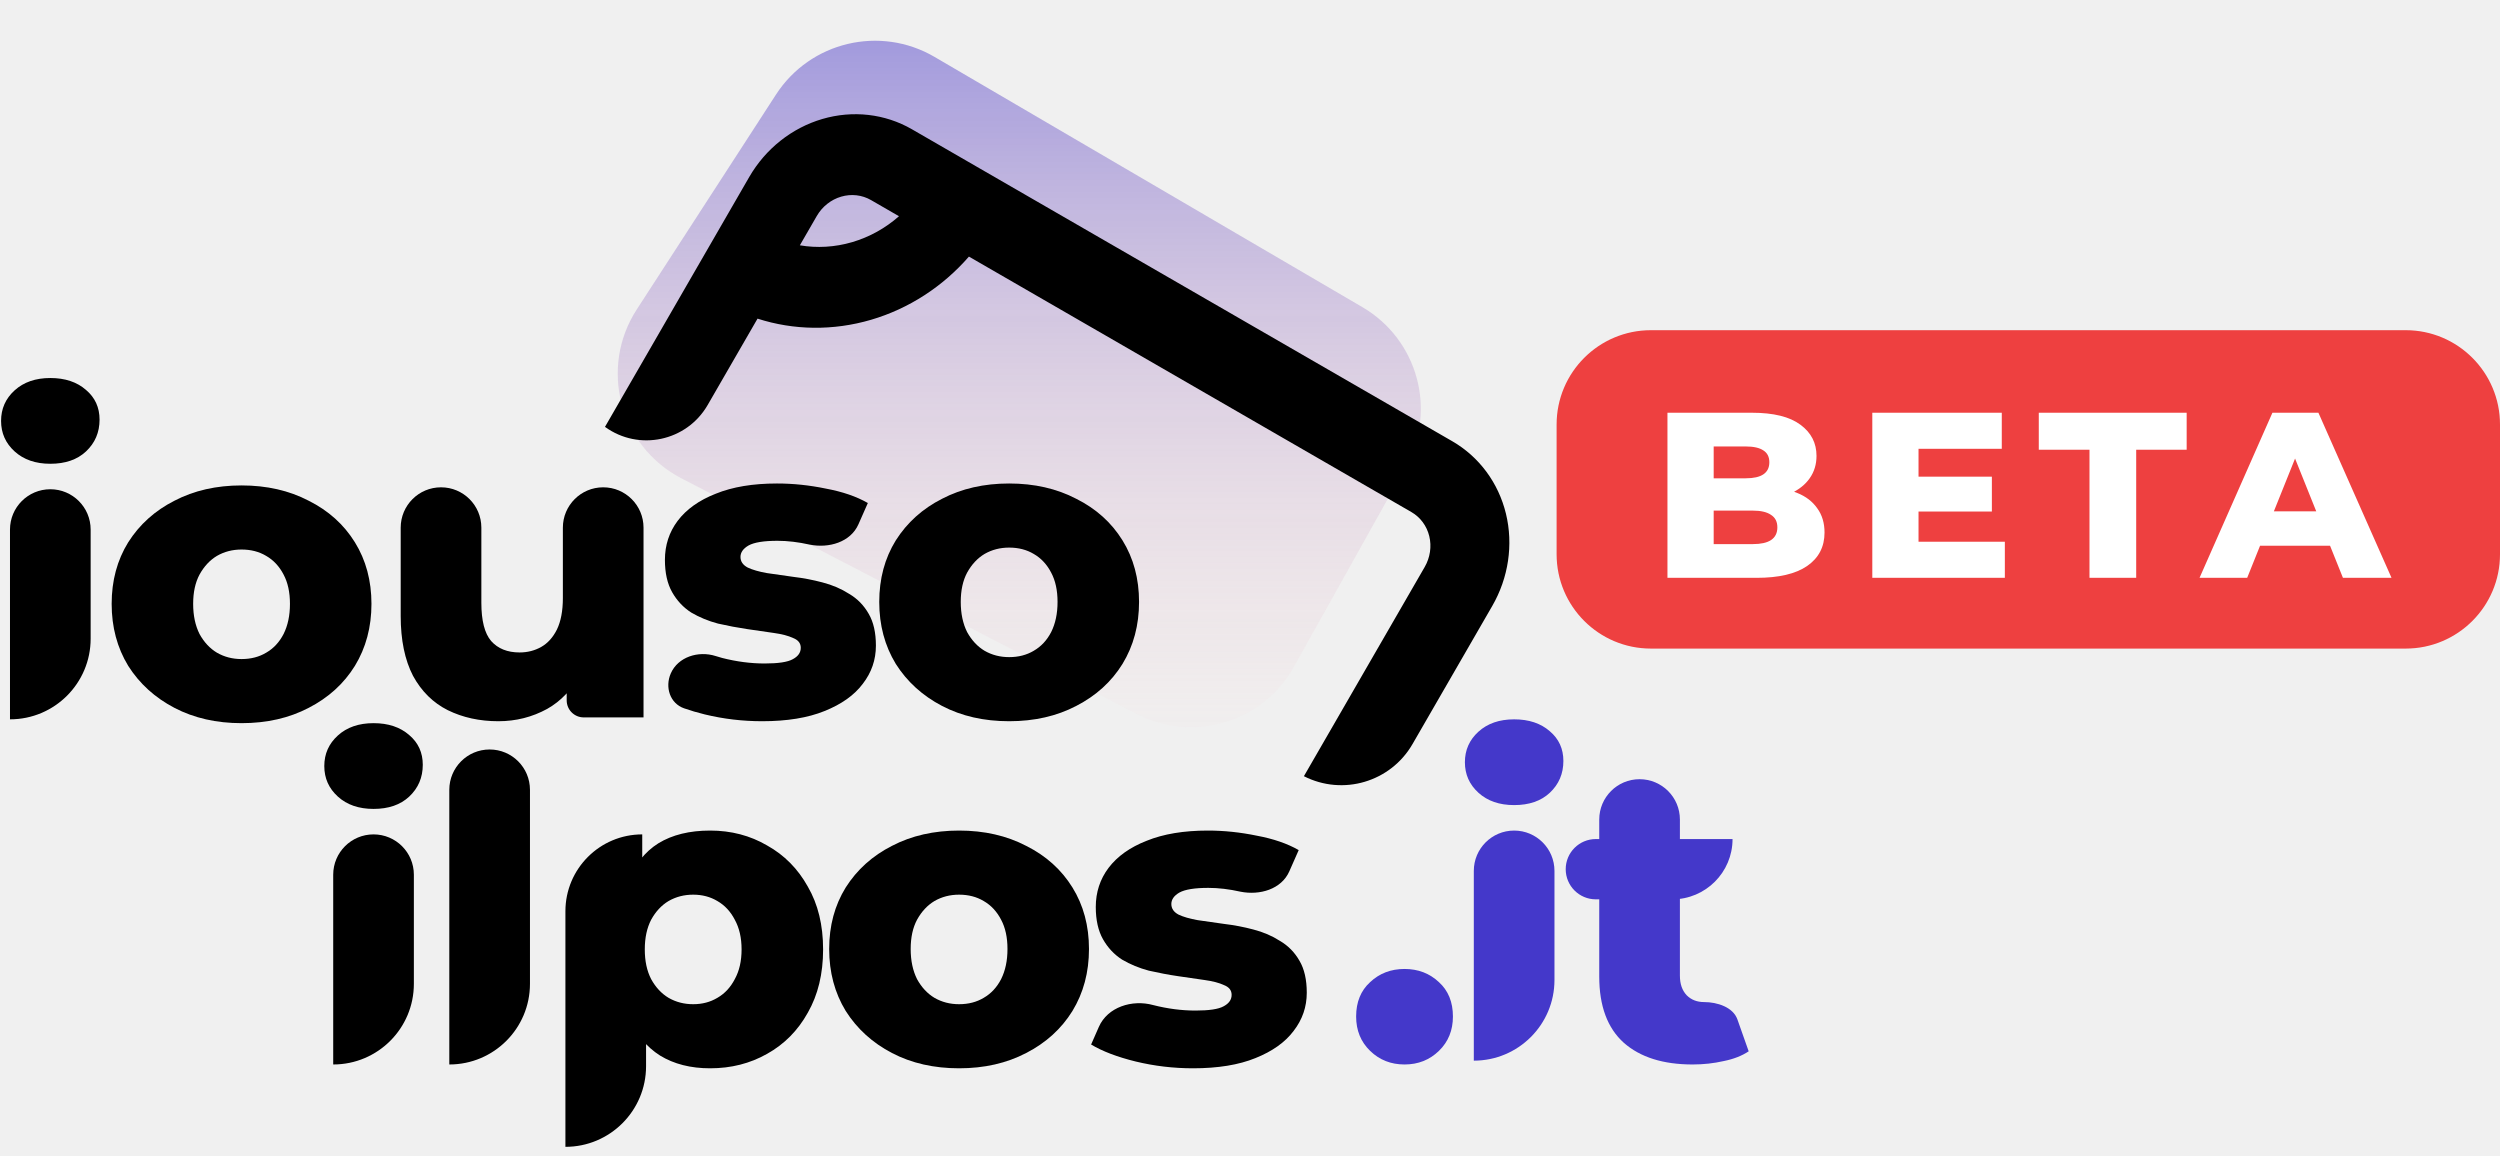
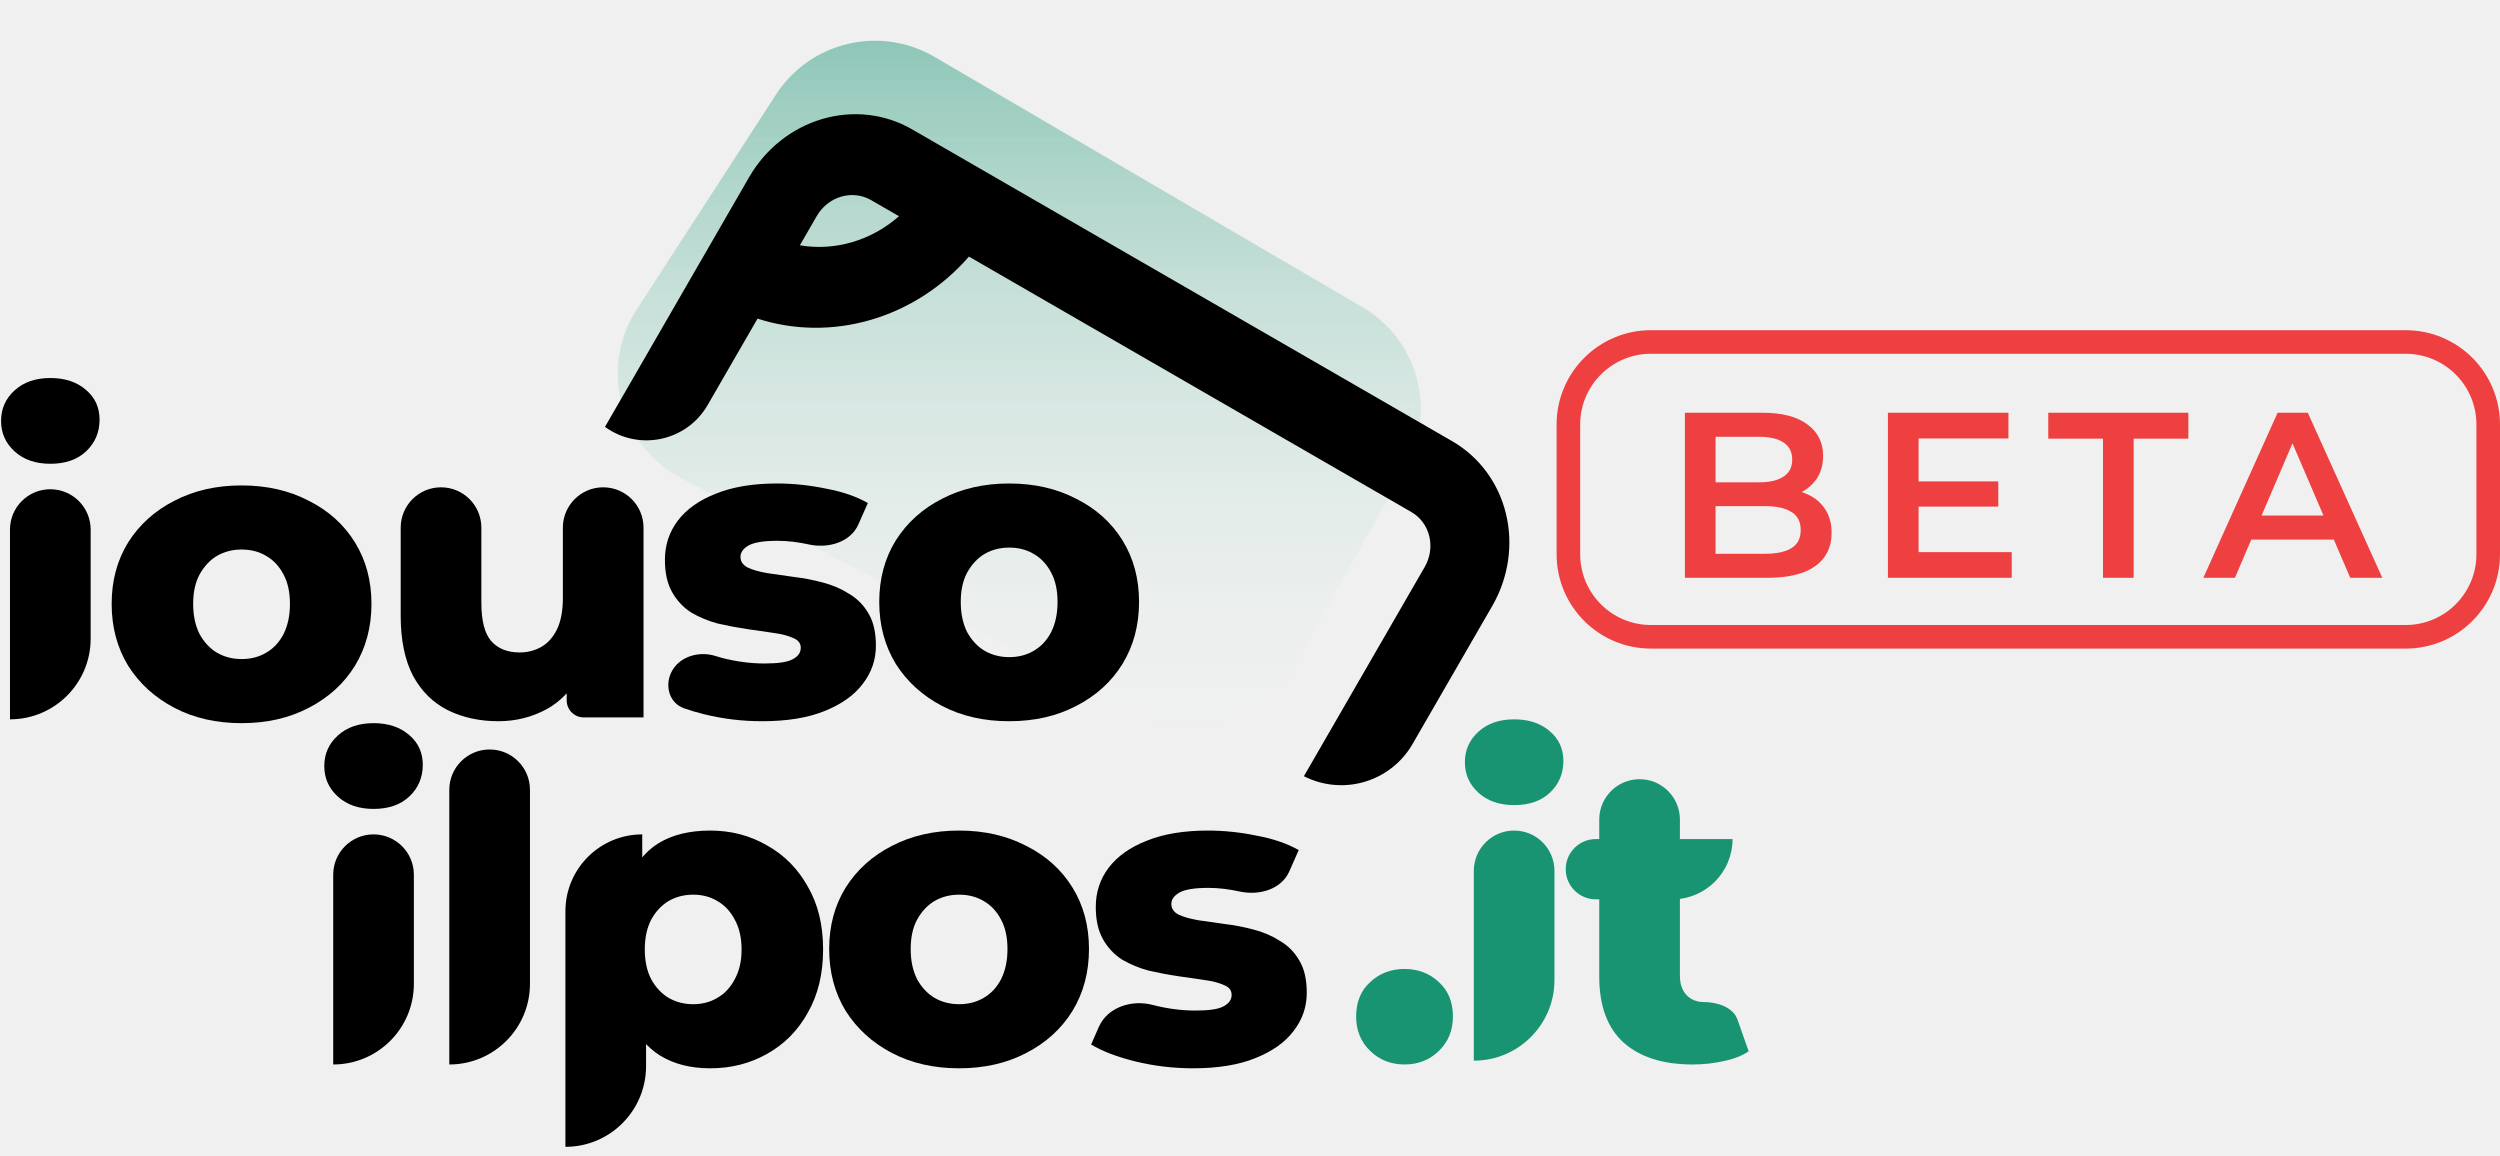
<svg xmlns="http://www.w3.org/2000/svg" width="212" height="98" viewBox="0 0 212 98" fill="none">
  <path d="M119.217 39.559L109.725 56.546C107.091 61.258 101.193 63.03 96.399 60.548L57.79 40.567C52.544 37.852 50.782 31.206 53.994 26.248L65.805 8.018C68.712 3.532 74.632 2.125 79.247 4.824L115.536 26.049C120.237 28.799 121.874 34.805 119.217 39.559Z" fill="url(#paint0_linear_126_156)" />
-   <path d="M119.104 90.268C117.952 90.268 116.98 89.884 116.188 89.116C115.396 88.348 115 87.376 115 86.2C115 84.976 115.396 84.004 116.188 83.284C116.98 82.54 117.952 82.168 119.104 82.168C120.256 82.168 121.228 82.54 122.02 83.284C122.812 84.004 123.208 84.976 123.208 86.2C123.208 87.376 122.812 88.348 122.02 89.116C121.228 89.884 120.256 90.268 119.104 90.268Z" fill="#4438CA" />
-   <path d="M124.979 89.944V73.852C124.979 71.963 126.51 70.432 128.399 70.432V70.432C130.288 70.432 131.819 71.963 131.819 73.852V83.104C131.819 86.882 128.757 89.944 124.979 89.944V89.944ZM128.399 68.272C127.151 68.272 126.143 67.924 125.375 67.228C124.607 66.532 124.223 65.668 124.223 64.636C124.223 63.604 124.607 62.74 125.375 62.044C126.143 61.348 127.151 61 128.399 61C129.647 61 130.655 61.336 131.423 62.008C132.191 62.656 132.575 63.496 132.575 64.528C132.575 65.608 132.191 66.508 131.423 67.228C130.679 67.924 129.671 68.272 128.399 68.272Z" fill="#4438CA" />
-   <path d="M143.536 90.268C141.04 90.268 139.096 89.656 137.704 88.432C136.312 87.184 135.616 85.312 135.616 82.816V69.496C135.616 67.607 137.148 66.076 139.036 66.076V66.076C140.925 66.076 142.456 67.607 142.456 69.496V82.744C142.456 83.44 142.648 83.992 143.032 84.4C143.416 84.784 143.908 84.976 144.508 84.976V84.976C145.618 84.976 146.964 85.404 147.333 86.449L148.288 89.152C147.712 89.536 147.004 89.812 146.164 89.98C145.324 90.172 144.448 90.268 143.536 90.268ZM135.328 76.264C133.917 76.264 132.772 75.12 132.772 73.708V73.708C132.772 72.296 133.917 71.152 135.328 71.152H146.92V71.152C146.92 73.975 144.632 76.264 141.808 76.264H135.328Z" fill="#4438CA" />
-   <path fill-rule="evenodd" clip-rule="evenodd" d="M76.234 18.336L73.862 16.966C73.102 16.527 72.191 16.423 71.329 16.676C70.467 16.929 69.724 17.519 69.264 18.315L67.828 20.802C69.281 21.05 70.797 20.964 72.266 20.533C73.734 20.102 75.087 19.346 76.234 18.336ZM64.239 27.02C67.307 28.012 70.653 28.061 73.864 27.118C77.075 26.176 79.954 24.3 82.165 21.759L119.685 43.422C120.445 43.86 120.991 44.597 121.203 45.471C121.415 46.344 121.275 47.282 120.816 48.078L110.571 65.822V65.822C113.878 67.509 117.926 66.311 119.782 63.096L126.543 51.385C127.923 48.996 128.34 46.182 127.704 43.562C127.068 40.943 125.431 38.732 123.152 37.416L83.057 14.268L77.329 10.96C75.05 9.645 72.317 9.332 69.731 10.091C67.144 10.85 64.916 12.619 63.536 15.008L60.069 21.013L51.302 36.199V36.199C54.18 38.287 58.232 37.424 60.01 34.344L64.239 27.02Z" fill="black" />
-   <path d="M0.847 61V44.908C0.847 43.019 2.378 41.488 4.267 41.488V41.488C6.156 41.488 7.687 43.019 7.687 44.908V54.16C7.687 57.938 4.624 61 0.847 61V61ZM4.267 39.328C3.019 39.328 2.011 38.98 1.243 38.284C0.475 37.588 0.091 36.724 0.091 35.692C0.091 34.66 0.475 33.796 1.243 33.1C2.011 32.404 3.019 32.056 4.267 32.056C5.515 32.056 6.523 32.392 7.291 33.064C8.059 33.712 8.443 34.552 8.443 35.584C8.443 36.664 8.059 37.564 7.291 38.284C6.547 38.98 5.539 39.328 4.267 39.328Z" fill="black" />
+   <path d="M119.104 90.268C117.952 90.268 116.98 89.884 116.188 89.116C115.396 88.348 115 87.376 115 86.2C115 84.976 115.396 84.004 116.188 83.284C116.98 82.54 117.952 82.168 119.104 82.168C120.256 82.168 121.228 82.54 122.02 83.284C122.812 84.004 123.208 84.976 123.208 86.2C123.208 87.376 122.812 88.348 122.02 89.116C121.228 89.884 120.256 90.268 119.104 90.268Z" fill="#199473" />
+   <path d="M124.979 89.944V73.852C124.979 71.963 126.51 70.432 128.399 70.432C130.288 70.432 131.819 71.963 131.819 73.852V83.104C131.819 86.882 128.757 89.944 124.979 89.944ZM128.399 68.272C127.151 68.272 126.143 67.924 125.375 67.228C124.607 66.532 124.223 65.668 124.223 64.636C124.223 63.604 124.607 62.74 125.375 62.044C126.143 61.348 127.151 61 128.399 61C129.647 61 130.655 61.336 131.423 62.008C132.191 62.656 132.575 63.496 132.575 64.528C132.575 65.608 132.191 66.508 131.423 67.228C130.679 67.924 129.671 68.272 128.399 68.272Z" fill="#199473" />
+   <path d="M143.536 90.268C141.04 90.268 139.096 89.656 137.704 88.432C136.312 87.184 135.616 85.312 135.616 82.816V69.496C135.616 67.607 137.148 66.076 139.036 66.076C140.925 66.076 142.456 67.607 142.456 69.496V82.744C142.456 83.44 142.648 83.992 143.032 84.4C143.416 84.784 143.908 84.976 144.508 84.976C145.618 84.976 146.964 85.404 147.333 86.449L148.288 89.152C147.712 89.536 147.004 89.812 146.164 89.98C145.324 90.172 144.448 90.268 143.536 90.268ZM135.328 76.264C133.917 76.264 132.772 75.12 132.772 73.708C132.772 72.296 133.917 71.152 135.328 71.152H146.92C146.92 73.975 144.632 76.264 141.808 76.264H135.328Z" fill="#199473" />
+   <path fill-rule="evenodd" clip-rule="evenodd" d="M76.234 18.336L73.862 16.966C73.102 16.527 72.191 16.423 71.329 16.676C70.467 16.929 69.724 17.519 69.264 18.315L67.828 20.802C69.281 21.05 70.797 20.964 72.266 20.533C73.734 20.102 75.087 19.346 76.234 18.336ZM64.239 27.02C67.307 28.012 70.653 28.061 73.864 27.118C77.075 26.176 79.954 24.3 82.165 21.759L119.685 43.422C120.445 43.86 120.991 44.597 121.203 45.471C121.415 46.344 121.275 47.282 120.816 48.078L110.571 65.822C113.878 67.509 117.926 66.311 119.782 63.096L126.543 51.385C127.923 48.996 128.34 46.182 127.704 43.562C127.068 40.943 125.431 38.732 123.152 37.416L83.057 14.268L77.329 10.96C75.05 9.645 72.317 9.332 69.731 10.091C67.144 10.85 64.916 12.619 63.536 15.008L60.069 21.013L51.302 36.199C54.18 38.287 58.232 37.424 60.01 34.344L64.239 27.02Z" fill="black" />
+   <path d="M0.847 61V44.908C0.847 43.019 2.378 41.488 4.267 41.488C6.156 41.488 7.687 43.019 7.687 44.908V54.16C7.687 57.938 4.624 61 0.847 61ZM4.267 39.328C3.019 39.328 2.011 38.98 1.243 38.284C0.475 37.588 0.091 36.724 0.091 35.692C0.091 34.66 0.475 33.796 1.243 33.1C2.011 32.404 3.019 32.056 4.267 32.056C5.515 32.056 6.523 32.392 7.291 33.064C8.059 33.712 8.443 34.552 8.443 35.584C8.443 36.664 8.059 37.564 7.291 38.284C6.547 38.98 5.539 39.328 4.267 39.328Z" fill="black" />
  <path d="M20.484 61.324C18.348 61.324 16.452 60.892 14.796 60.028C13.14 59.164 11.832 57.976 10.872 56.464C9.936 54.928 9.468 53.176 9.468 51.208C9.468 49.24 9.936 47.5 10.872 45.988C11.832 44.476 13.14 43.3 14.796 42.46C16.452 41.596 18.348 41.164 20.484 41.164C22.62 41.164 24.516 41.596 26.172 42.46C27.852 43.3 29.16 44.476 30.096 45.988C31.032 47.5 31.5 49.24 31.5 51.208C31.5 53.176 31.032 54.928 30.096 56.464C29.16 57.976 27.852 59.164 26.172 60.028C24.516 60.892 22.62 61.324 20.484 61.324ZM20.484 55.888C21.276 55.888 21.972 55.708 22.572 55.348C23.196 54.988 23.688 54.46 24.048 53.764C24.408 53.044 24.588 52.192 24.588 51.208C24.588 50.224 24.408 49.396 24.048 48.724C23.688 48.028 23.196 47.5 22.572 47.14C21.972 46.78 21.276 46.6 20.484 46.6C19.716 46.6 19.02 46.78 18.396 47.14C17.796 47.5 17.304 48.028 16.92 48.724C16.56 49.396 16.38 50.224 16.38 51.208C16.38 52.192 16.56 53.044 16.92 53.764C17.304 54.46 17.796 54.988 18.396 55.348C19.02 55.708 19.716 55.888 20.484 55.888Z" fill="black" />
-   <path d="M42.259 61.16C40.675 61.16 39.247 60.848 37.975 60.224C36.727 59.6 35.743 58.628 35.023 57.308C34.327 55.964 33.979 54.272 33.979 52.232V44.744C33.979 42.855 35.51 41.324 37.399 41.324V41.324C39.288 41.324 40.819 42.855 40.819 44.744V51.116C40.819 52.628 41.095 53.708 41.647 54.356C42.223 55.004 43.027 55.328 44.059 55.328C44.731 55.328 45.343 55.172 45.895 54.86C46.447 54.548 46.891 54.056 47.227 53.384C47.563 52.688 47.731 51.8 47.731 50.72V44.744C47.731 42.855 49.262 41.324 51.151 41.324V41.324C53.04 41.324 54.571 42.855 54.571 44.744V60.836H49.5C48.702 60.836 48.055 60.189 48.055 59.391V56.96C48.055 56.414 48.741 56.17 49.085 56.594V56.594C49.226 56.766 49.257 57.005 49.154 57.203C48.492 58.48 47.573 59.452 46.399 60.116C45.127 60.812 43.747 61.16 42.259 61.16Z" fill="black" />
-   <path d="M64.629 61.16C62.973 61.16 61.353 60.968 59.769 60.584C59.133 60.428 58.547 60.255 58.011 60.066C56.81 59.645 56.372 58.271 56.883 57.105V57.105C57.496 55.706 59.215 55.168 60.672 55.627C60.859 55.686 61.05 55.742 61.245 55.796C62.469 56.108 63.669 56.264 64.845 56.264C65.997 56.264 66.789 56.144 67.221 55.904C67.677 55.664 67.905 55.34 67.905 54.932C67.905 54.548 67.689 54.272 67.257 54.104C66.849 53.912 66.297 53.768 65.601 53.672C64.929 53.576 64.185 53.468 63.369 53.348C62.553 53.228 61.725 53.072 60.885 52.88C60.069 52.664 59.313 52.352 58.617 51.944C57.945 51.512 57.405 50.936 56.997 50.216C56.589 49.496 56.385 48.584 56.385 47.48C56.385 46.232 56.745 45.128 57.465 44.168C58.209 43.184 59.289 42.416 60.705 41.864C62.121 41.288 63.849 41 65.889 41C67.257 41 68.637 41.144 70.029 41.432C71.445 41.696 72.633 42.104 73.593 42.656L72.795 44.462C72.125 45.979 70.286 46.509 68.661 46.184V46.184C67.701 45.968 66.789 45.86 65.925 45.86C64.773 45.86 63.957 45.992 63.477 46.256C63.021 46.52 62.793 46.844 62.793 47.228C62.793 47.612 62.997 47.912 63.405 48.128C63.813 48.32 64.353 48.476 65.025 48.596C65.721 48.692 66.477 48.8 67.293 48.92C68.109 49.016 68.925 49.172 69.741 49.388C70.581 49.604 71.337 49.928 72.009 50.36C72.705 50.768 73.257 51.332 73.665 52.052C74.073 52.748 74.277 53.648 74.277 54.752C74.277 55.952 73.905 57.032 73.161 57.992C72.441 58.952 71.361 59.72 69.921 60.296C68.505 60.872 66.741 61.16 64.629 61.16Z" fill="black" />
+   <path d="M42.259 61.16C40.675 61.16 39.247 60.848 37.975 60.224C36.727 59.6 35.743 58.628 35.023 57.308C34.327 55.964 33.979 54.272 33.979 52.232V44.744C33.979 42.855 35.51 41.324 37.399 41.324C39.288 41.324 40.819 42.855 40.819 44.744V51.116C40.819 52.628 41.095 53.708 41.647 54.356C42.223 55.004 43.027 55.328 44.059 55.328C44.731 55.328 45.343 55.172 45.895 54.86C46.447 54.548 46.891 54.056 47.227 53.384C47.563 52.688 47.731 51.8 47.731 50.72V44.744C47.731 42.855 49.262 41.324 51.151 41.324C53.04 41.324 54.571 42.855 54.571 44.744V60.836H49.5C48.702 60.836 48.055 60.189 48.055 59.391V56.96C48.055 56.414 48.741 56.17 49.085 56.594C49.226 56.766 49.257 57.005 49.154 57.203C48.492 58.48 47.573 59.452 46.399 60.116C45.127 60.812 43.747 61.16 42.259 61.16Z" fill="black" />
+   <path d="M64.629 61.16C62.973 61.16 61.353 60.968 59.769 60.584C59.133 60.428 58.547 60.255 58.011 60.066C56.81 59.645 56.372 58.271 56.883 57.105C57.496 55.706 59.215 55.168 60.672 55.627C60.859 55.686 61.05 55.742 61.245 55.796C62.469 56.108 63.669 56.264 64.845 56.264C65.997 56.264 66.789 56.144 67.221 55.904C67.677 55.664 67.905 55.34 67.905 54.932C67.905 54.548 67.689 54.272 67.257 54.104C66.849 53.912 66.297 53.768 65.601 53.672C64.929 53.576 64.185 53.468 63.369 53.348C62.553 53.228 61.725 53.072 60.885 52.88C60.069 52.664 59.313 52.352 58.617 51.944C57.945 51.512 57.405 50.936 56.997 50.216C56.589 49.496 56.385 48.584 56.385 47.48C56.385 46.232 56.745 45.128 57.465 44.168C58.209 43.184 59.289 42.416 60.705 41.864C62.121 41.288 63.849 41 65.889 41C67.257 41 68.637 41.144 70.029 41.432C71.445 41.696 72.633 42.104 73.593 42.656L72.795 44.462C72.125 45.979 70.286 46.509 68.661 46.184C67.701 45.968 66.789 45.86 65.925 45.86C64.773 45.86 63.957 45.992 63.477 46.256C63.021 46.52 62.793 46.844 62.793 47.228C62.793 47.612 62.997 47.912 63.405 48.128C63.813 48.32 64.353 48.476 65.025 48.596C65.721 48.692 66.477 48.8 67.293 48.92C68.109 49.016 68.925 49.172 69.741 49.388C70.581 49.604 71.337 49.928 72.009 50.36C72.705 50.768 73.257 51.332 73.665 52.052C74.073 52.748 74.277 53.648 74.277 54.752C74.277 55.952 73.905 57.032 73.161 57.992C72.441 58.952 71.361 59.72 69.921 60.296C68.505 60.872 66.741 61.16 64.629 61.16Z" fill="black" />
  <path d="M85.576 61.16C83.44 61.16 81.544 60.728 79.888 59.864C78.232 59 76.924 57.812 75.964 56.3C75.028 54.764 74.56 53.012 74.56 51.044C74.56 49.076 75.028 47.336 75.964 45.824C76.924 44.312 78.232 43.136 79.888 42.296C81.544 41.432 83.44 41 85.576 41C87.712 41 89.608 41.432 91.264 42.296C92.944 43.136 94.252 44.312 95.188 45.824C96.124 47.336 96.592 49.076 96.592 51.044C96.592 53.012 96.124 54.764 95.188 56.3C94.252 57.812 92.944 59 91.264 59.864C89.608 60.728 87.712 61.16 85.576 61.16ZM85.576 55.724C86.368 55.724 87.064 55.544 87.664 55.184C88.288 54.824 88.78 54.296 89.14 53.6C89.5 52.88 89.68 52.028 89.68 51.044C89.68 50.06 89.5 49.232 89.14 48.56C88.78 47.864 88.288 47.336 87.664 46.976C87.064 46.616 86.368 46.436 85.576 46.436C84.808 46.436 84.112 46.616 83.488 46.976C82.888 47.336 82.396 47.864 82.012 48.56C81.652 49.232 81.472 50.06 81.472 51.044C81.472 52.028 81.652 52.88 82.012 53.6C82.396 54.296 82.888 54.824 83.488 55.184C84.112 55.544 84.808 55.724 85.576 55.724Z" fill="black" />
-   <path d="M28.256 90.268V74.176C28.256 72.287 29.787 70.756 31.676 70.756V70.756C33.565 70.756 35.096 72.287 35.096 74.176V83.428C35.096 87.206 32.034 90.268 28.256 90.268V90.268ZM31.676 68.596C30.428 68.596 29.42 68.248 28.652 67.552C27.884 66.856 27.5 65.992 27.5 64.96C27.5 63.928 27.884 63.064 28.652 62.368C29.42 61.672 30.428 61.324 31.676 61.324C32.924 61.324 33.932 61.66 34.7 62.332C35.468 62.98 35.852 63.82 35.852 64.852C35.852 65.932 35.468 66.832 34.7 67.552C33.956 68.248 32.948 68.596 31.676 68.596Z" fill="black" />
-   <path d="M38.101 90.268V66.976C38.101 65.087 39.633 63.556 41.521 63.556V63.556C43.41 63.556 44.941 65.087 44.941 66.976V83.428C44.941 87.206 41.879 90.268 38.101 90.268V90.268Z" fill="black" />
-   <path d="M60.222 90.592C58.566 90.592 57.151 90.232 55.974 89.512C54.798 88.768 53.898 87.664 53.275 86.2C52.675 84.712 52.374 82.816 52.374 80.512C52.374 78.184 52.663 76.288 53.239 74.824C53.815 73.336 54.678 72.232 55.831 71.512C57.007 70.792 58.471 70.432 60.222 70.432C61.998 70.432 63.606 70.852 65.046 71.692C66.51 72.508 67.662 73.672 68.502 75.184C69.367 76.672 69.799 78.448 69.799 80.512C69.799 82.576 69.367 84.364 68.502 85.876C67.662 87.388 66.51 88.552 65.046 89.368C63.606 90.184 61.998 90.592 60.222 90.592ZM47.947 97.252V77.272C47.947 73.674 50.864 70.756 54.462 70.756V70.756V74.068L54.426 80.512L54.786 86.992V90.412C54.786 94.19 51.724 97.252 47.947 97.252V97.252ZM58.782 85.156C59.55 85.156 60.234 84.976 60.834 84.616C61.459 84.256 61.95 83.728 62.31 83.032C62.694 82.336 62.886 81.496 62.886 80.512C62.886 79.528 62.694 78.688 62.31 77.992C61.95 77.296 61.459 76.768 60.834 76.408C60.234 76.048 59.55 75.868 58.782 75.868C58.014 75.868 57.319 76.048 56.694 76.408C56.094 76.768 55.602 77.296 55.218 77.992C54.858 78.688 54.678 79.528 54.678 80.512C54.678 81.496 54.858 82.336 55.218 83.032C55.602 83.728 56.094 84.256 56.694 84.616C57.319 84.976 58.014 85.156 58.782 85.156Z" fill="black" />
+   <path d="M28.256 90.268V74.176C28.256 72.287 29.787 70.756 31.676 70.756C33.565 70.756 35.096 72.287 35.096 74.176V83.428C35.096 87.206 32.034 90.268 28.256 90.268ZM31.676 68.596C30.428 68.596 29.42 68.248 28.652 67.552C27.884 66.856 27.5 65.992 27.5 64.96C27.5 63.928 27.884 63.064 28.652 62.368C29.42 61.672 30.428 61.324 31.676 61.324C32.924 61.324 33.932 61.66 34.7 62.332C35.468 62.98 35.852 63.82 35.852 64.852C35.852 65.932 35.468 66.832 34.7 67.552C33.956 68.248 32.948 68.596 31.676 68.596Z" fill="black" />
+   <path d="M38.101 90.268V66.976C38.101 65.087 39.633 63.556 41.521 63.556C43.41 63.556 44.941 65.087 44.941 66.976V83.428C44.941 87.206 41.879 90.268 38.101 90.268Z" fill="black" />
+   <path d="M60.222 90.592C58.566 90.592 57.151 90.232 55.974 89.512C54.798 88.768 53.898 87.664 53.275 86.2C52.675 84.712 52.374 82.816 52.374 80.512C52.374 78.184 52.663 76.288 53.239 74.824C53.815 73.336 54.678 72.232 55.831 71.512C57.007 70.792 58.471 70.432 60.222 70.432C61.998 70.432 63.606 70.852 65.046 71.692C66.51 72.508 67.662 73.672 68.502 75.184C69.367 76.672 69.799 78.448 69.799 80.512C69.799 82.576 69.367 84.364 68.502 85.876C67.662 87.388 66.51 88.552 65.046 89.368C63.606 90.184 61.998 90.592 60.222 90.592ZM47.947 97.252V77.272C47.947 73.674 50.864 70.756 54.462 70.756V74.068L54.426 80.512L54.786 86.992V90.412C54.786 94.19 51.724 97.252 47.947 97.252ZM58.782 85.156C59.55 85.156 60.234 84.976 60.834 84.616C61.459 84.256 61.95 83.728 62.31 83.032C62.694 82.336 62.886 81.496 62.886 80.512C62.886 79.528 62.694 78.688 62.31 77.992C61.95 77.296 61.459 76.768 60.834 76.408C60.234 76.048 59.55 75.868 58.782 75.868C58.014 75.868 57.319 76.048 56.694 76.408C56.094 76.768 55.602 77.296 55.218 77.992C54.858 78.688 54.678 79.528 54.678 80.512C54.678 81.496 54.858 82.336 55.218 83.032C55.602 83.728 56.094 84.256 56.694 84.616C57.319 84.976 58.014 85.156 58.782 85.156Z" fill="black" />
  <path d="M81.33 90.592C79.194 90.592 77.298 90.16 75.642 89.296C73.986 88.432 72.678 87.244 71.718 85.732C70.782 84.196 70.314 82.444 70.314 80.476C70.314 78.508 70.782 76.768 71.718 75.256C72.678 73.744 73.986 72.568 75.642 71.728C77.298 70.864 79.194 70.432 81.33 70.432C83.466 70.432 85.362 70.864 87.018 71.728C88.698 72.568 90.006 73.744 90.942 75.256C91.878 76.768 92.346 78.508 92.346 80.476C92.346 82.444 91.878 84.196 90.942 85.732C90.006 87.244 88.698 88.432 87.018 89.296C85.362 90.16 83.466 90.592 81.33 90.592ZM81.33 85.156C82.122 85.156 82.818 84.976 83.418 84.616C84.042 84.256 84.534 83.728 84.894 83.032C85.254 82.312 85.434 81.46 85.434 80.476C85.434 79.492 85.254 78.664 84.894 77.992C84.534 77.296 84.042 76.768 83.418 76.408C82.818 76.048 82.122 75.868 81.33 75.868C80.562 75.868 79.866 76.048 79.242 76.408C78.642 76.768 78.15 77.296 77.766 77.992C77.406 78.664 77.226 79.492 77.226 80.476C77.226 81.46 77.406 82.312 77.766 83.032C78.15 83.728 78.642 84.256 79.242 84.616C79.866 84.976 80.562 85.156 81.33 85.156Z" fill="black" />
-   <path d="M101.166 90.592C99.51 90.592 97.89 90.4 96.306 90.016C94.746 89.632 93.486 89.152 92.526 88.576L93.181 87.084C93.921 85.395 96.004 84.74 97.782 85.228V85.228C99.006 85.54 100.206 85.696 101.382 85.696C102.534 85.696 103.326 85.576 103.758 85.336C104.214 85.096 104.442 84.772 104.442 84.364C104.442 83.98 104.226 83.704 103.794 83.536C103.386 83.344 102.834 83.2 102.138 83.104C101.466 83.008 100.722 82.9 99.906 82.78C99.09 82.66 98.262 82.504 97.422 82.312C96.606 82.096 95.85 81.784 95.154 81.376C94.482 80.944 93.942 80.368 93.534 79.648C93.126 78.928 92.922 78.016 92.922 76.912C92.922 75.664 93.282 74.56 94.002 73.6C94.746 72.616 95.826 71.848 97.242 71.296C98.658 70.72 100.386 70.432 102.426 70.432C103.794 70.432 105.174 70.576 106.566 70.864C107.982 71.128 109.17 71.536 110.13 72.088L109.332 73.894C108.662 75.411 106.824 75.941 105.198 75.616V75.616C104.238 75.4 103.326 75.292 102.462 75.292C101.31 75.292 100.494 75.424 100.014 75.688C99.558 75.952 99.33 76.276 99.33 76.66C99.33 77.044 99.534 77.344 99.942 77.56C100.35 77.752 100.89 77.908 101.562 78.028C102.258 78.124 103.014 78.232 103.83 78.352C104.646 78.448 105.462 78.604 106.278 78.82C107.118 79.036 107.874 79.36 108.546 79.792C109.242 80.2 109.794 80.764 110.202 81.484C110.61 82.18 110.814 83.08 110.814 84.184C110.814 85.384 110.442 86.464 109.698 87.424C108.978 88.384 107.898 89.152 106.458 89.728C105.042 90.304 103.278 90.592 101.166 90.592Z" fill="black" />
-   <rect x="132" y="28" width="80" height="27" rx="8" fill="#EE4040" />
-   <path d="M141.4 49V35H148.56C150.4 35 151.773 35.34 152.68 36.02C153.587 36.687 154.04 37.567 154.04 38.66C154.04 39.38 153.847 40.013 153.46 40.56C153.087 41.093 152.553 41.52 151.86 41.84C151.18 42.147 150.367 42.3 149.42 42.3L149.82 41.34C150.807 41.34 151.667 41.493 152.4 41.8C153.133 42.093 153.7 42.527 154.1 43.1C154.513 43.66 154.72 44.347 154.72 45.16C154.72 46.373 154.227 47.32 153.24 48C152.267 48.667 150.84 49 148.96 49H141.4ZM145.32 46.14H148.64C149.32 46.14 149.833 46.027 150.18 45.8C150.54 45.56 150.72 45.2 150.72 44.72C150.72 44.24 150.54 43.887 150.18 43.66C149.833 43.42 149.32 43.3 148.64 43.3H145.04V40.56H148.04C148.707 40.56 149.207 40.447 149.54 40.22C149.873 39.993 150.04 39.653 150.04 39.2C150.04 38.747 149.873 38.413 149.54 38.2C149.207 37.973 148.707 37.86 148.04 37.86H145.32V46.14ZM162.411 40.42H168.911V43.38H162.411V40.42ZM162.691 45.94H170.011V49H158.771V35H169.751V38.06H162.691V45.94ZM177.189 49V38.14H172.889V35H185.429V38.14H181.149V49H177.189ZM186.521 49L192.701 35H196.601L202.801 49H198.681L193.841 36.94H195.401L190.561 49H186.521ZM189.901 46.28L190.921 43.36H197.761L198.781 46.28H189.901Z" fill="white" />
+   <path d="M101.166 90.592C99.51 90.592 97.89 90.4 96.306 90.016C94.746 89.632 93.486 89.152 92.526 88.576L93.181 87.084C93.921 85.395 96.004 84.74 97.782 85.228C99.006 85.54 100.206 85.696 101.382 85.696C102.534 85.696 103.326 85.576 103.758 85.336C104.214 85.096 104.442 84.772 104.442 84.364C104.442 83.98 104.226 83.704 103.794 83.536C103.386 83.344 102.834 83.2 102.138 83.104C101.466 83.008 100.722 82.9 99.906 82.78C99.09 82.66 98.262 82.504 97.422 82.312C96.606 82.096 95.85 81.784 95.154 81.376C94.482 80.944 93.942 80.368 93.534 79.648C93.126 78.928 92.922 78.016 92.922 76.912C92.922 75.664 93.282 74.56 94.002 73.6C94.746 72.616 95.826 71.848 97.242 71.296C98.658 70.72 100.386 70.432 102.426 70.432C103.794 70.432 105.174 70.576 106.566 70.864C107.982 71.128 109.17 71.536 110.13 72.088L109.332 73.894C108.662 75.411 106.824 75.941 105.198 75.616C104.238 75.4 103.326 75.292 102.462 75.292C101.31 75.292 100.494 75.424 100.014 75.688C99.558 75.952 99.33 76.276 99.33 76.66C99.33 77.044 99.534 77.344 99.942 77.56C100.35 77.752 100.89 77.908 101.562 78.028C102.258 78.124 103.014 78.232 103.83 78.352C104.646 78.448 105.462 78.604 106.278 78.82C107.118 79.036 107.874 79.36 108.546 79.792C109.242 80.2 109.794 80.764 110.202 81.484C110.61 82.18 110.814 83.08 110.814 84.184C110.814 85.384 110.442 86.464 109.698 87.424C108.978 88.384 107.898 89.152 106.458 89.728C105.042 90.304 103.278 90.592 101.166 90.592Z" fill="black" />
+   <rect x="133" y="29" width="78" height="25" rx="7" stroke="#EE4040" stroke-width="2" />
+   <path d="M142.88 49V35H149.44C151.12 35 152.4 35.333 153.28 36C154.16 36.653 154.6 37.533 154.6 38.64C154.6 39.387 154.427 40.027 154.08 40.56C153.733 41.08 153.267 41.487 152.68 41.78C152.107 42.06 151.48 42.2 150.8 42.2L151.16 41.48C151.947 41.48 152.653 41.627 153.28 41.92C153.907 42.2 154.4 42.613 154.76 43.16C155.133 43.707 155.32 44.387 155.32 45.2C155.32 46.4 154.86 47.333 153.94 48C153.02 48.667 151.653 49 149.84 49H142.88ZM145.48 46.96H149.68C150.653 46.96 151.4 46.8 151.92 46.48C152.44 46.16 152.7 45.647 152.7 44.94C152.7 44.247 152.44 43.74 151.92 43.42C151.4 43.087 150.653 42.92 149.68 42.92H145.28V40.9H149.16C150.067 40.9 150.76 40.74 151.24 40.42C151.733 40.1 151.98 39.62 151.98 38.98C151.98 38.327 151.733 37.84 151.24 37.52C150.76 37.2 150.067 37.04 149.16 37.04H145.48V46.96ZM162.495 40.82H169.455V42.96H162.495V40.82ZM162.695 46.82H170.595V49H160.095V35H170.315V37.18H162.695V46.82ZM178.333 49V37.2H173.693V35H185.573V37.2H180.933V49H178.333ZM186.841 49L193.141 35H195.701L202.021 49H199.301L193.881 36.38H194.921L189.521 49H186.841ZM189.741 45.76L190.441 43.72H198.001L198.701 45.76H189.741Z" fill="#EE4040" />
  <defs>
    <linearGradient id="paint0_linear_126_156" x1="86" y1="0" x2="86" y2="65" gradientUnits="userSpaceOnUse">
-       <stop stop-color="#4438CA" stop-opacity="0.51" />
-       <stop offset="1" stop-color="#FFAFAF" stop-opacity="0" />
+       <stop stop-color="#199473" stop-opacity="0.51" />
+       <stop offset="1" stop-color="#EFFCF6" stop-opacity="0" />
    </linearGradient>
  </defs>
</svg>
